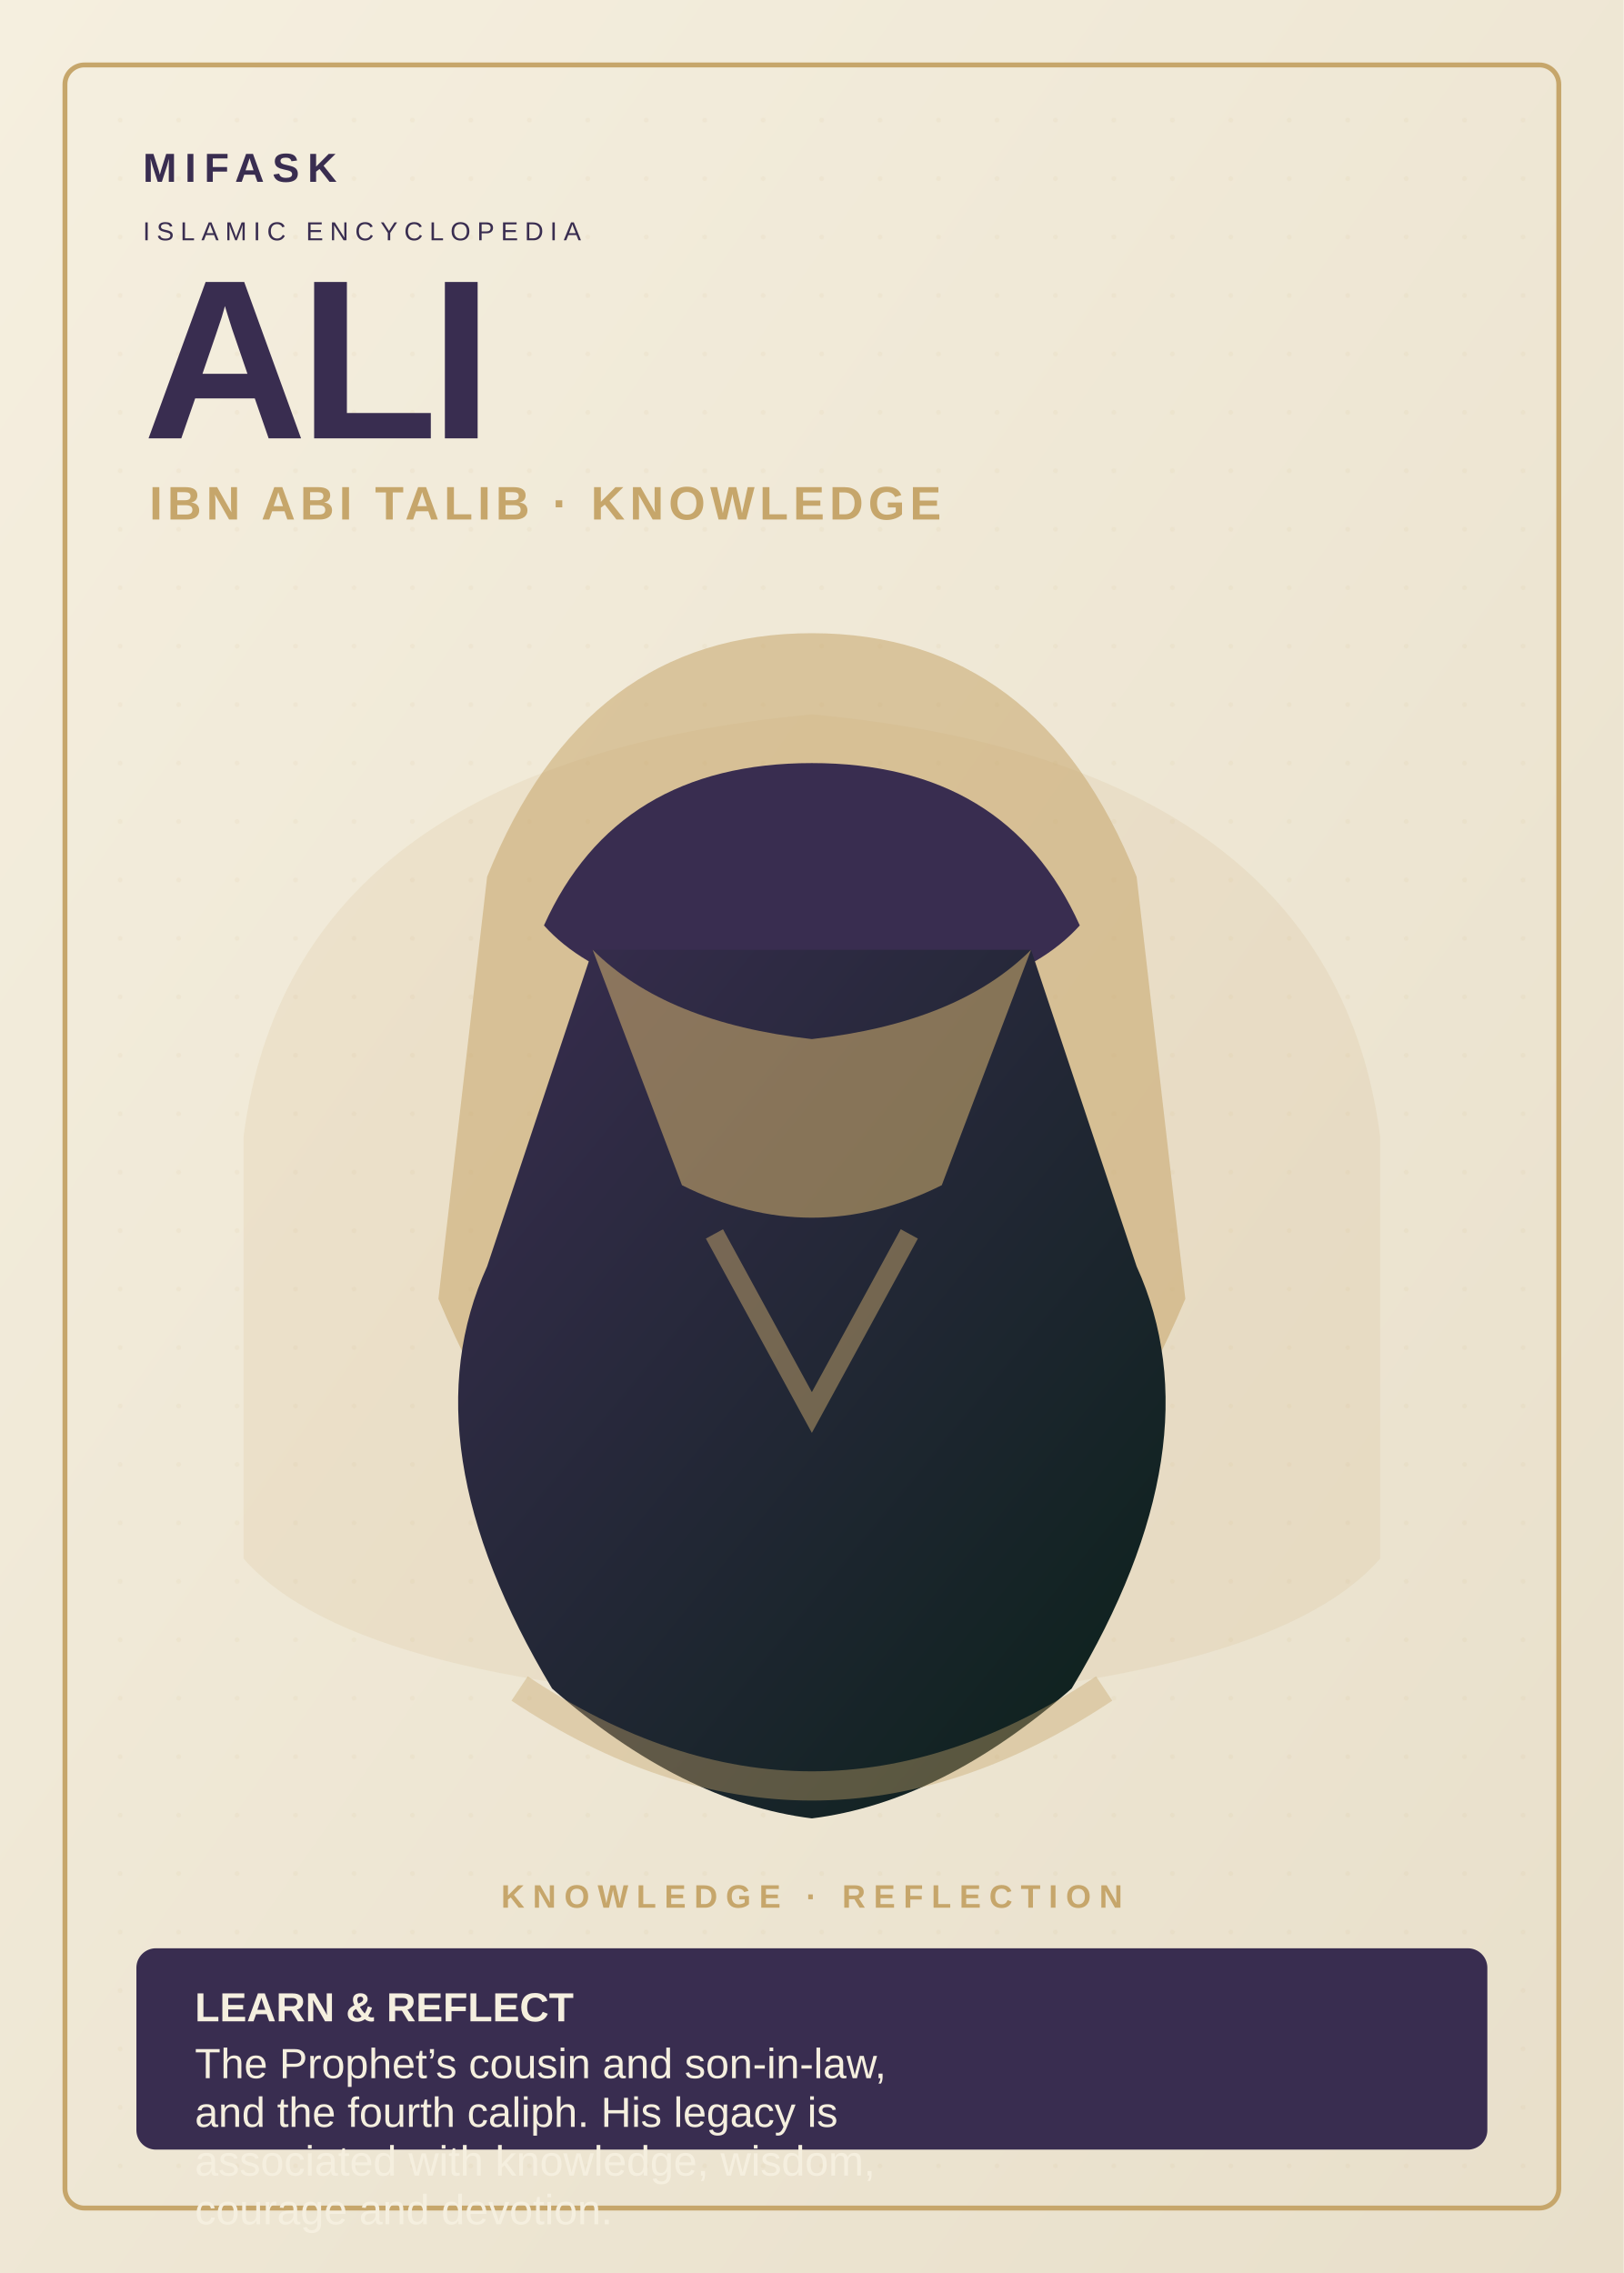
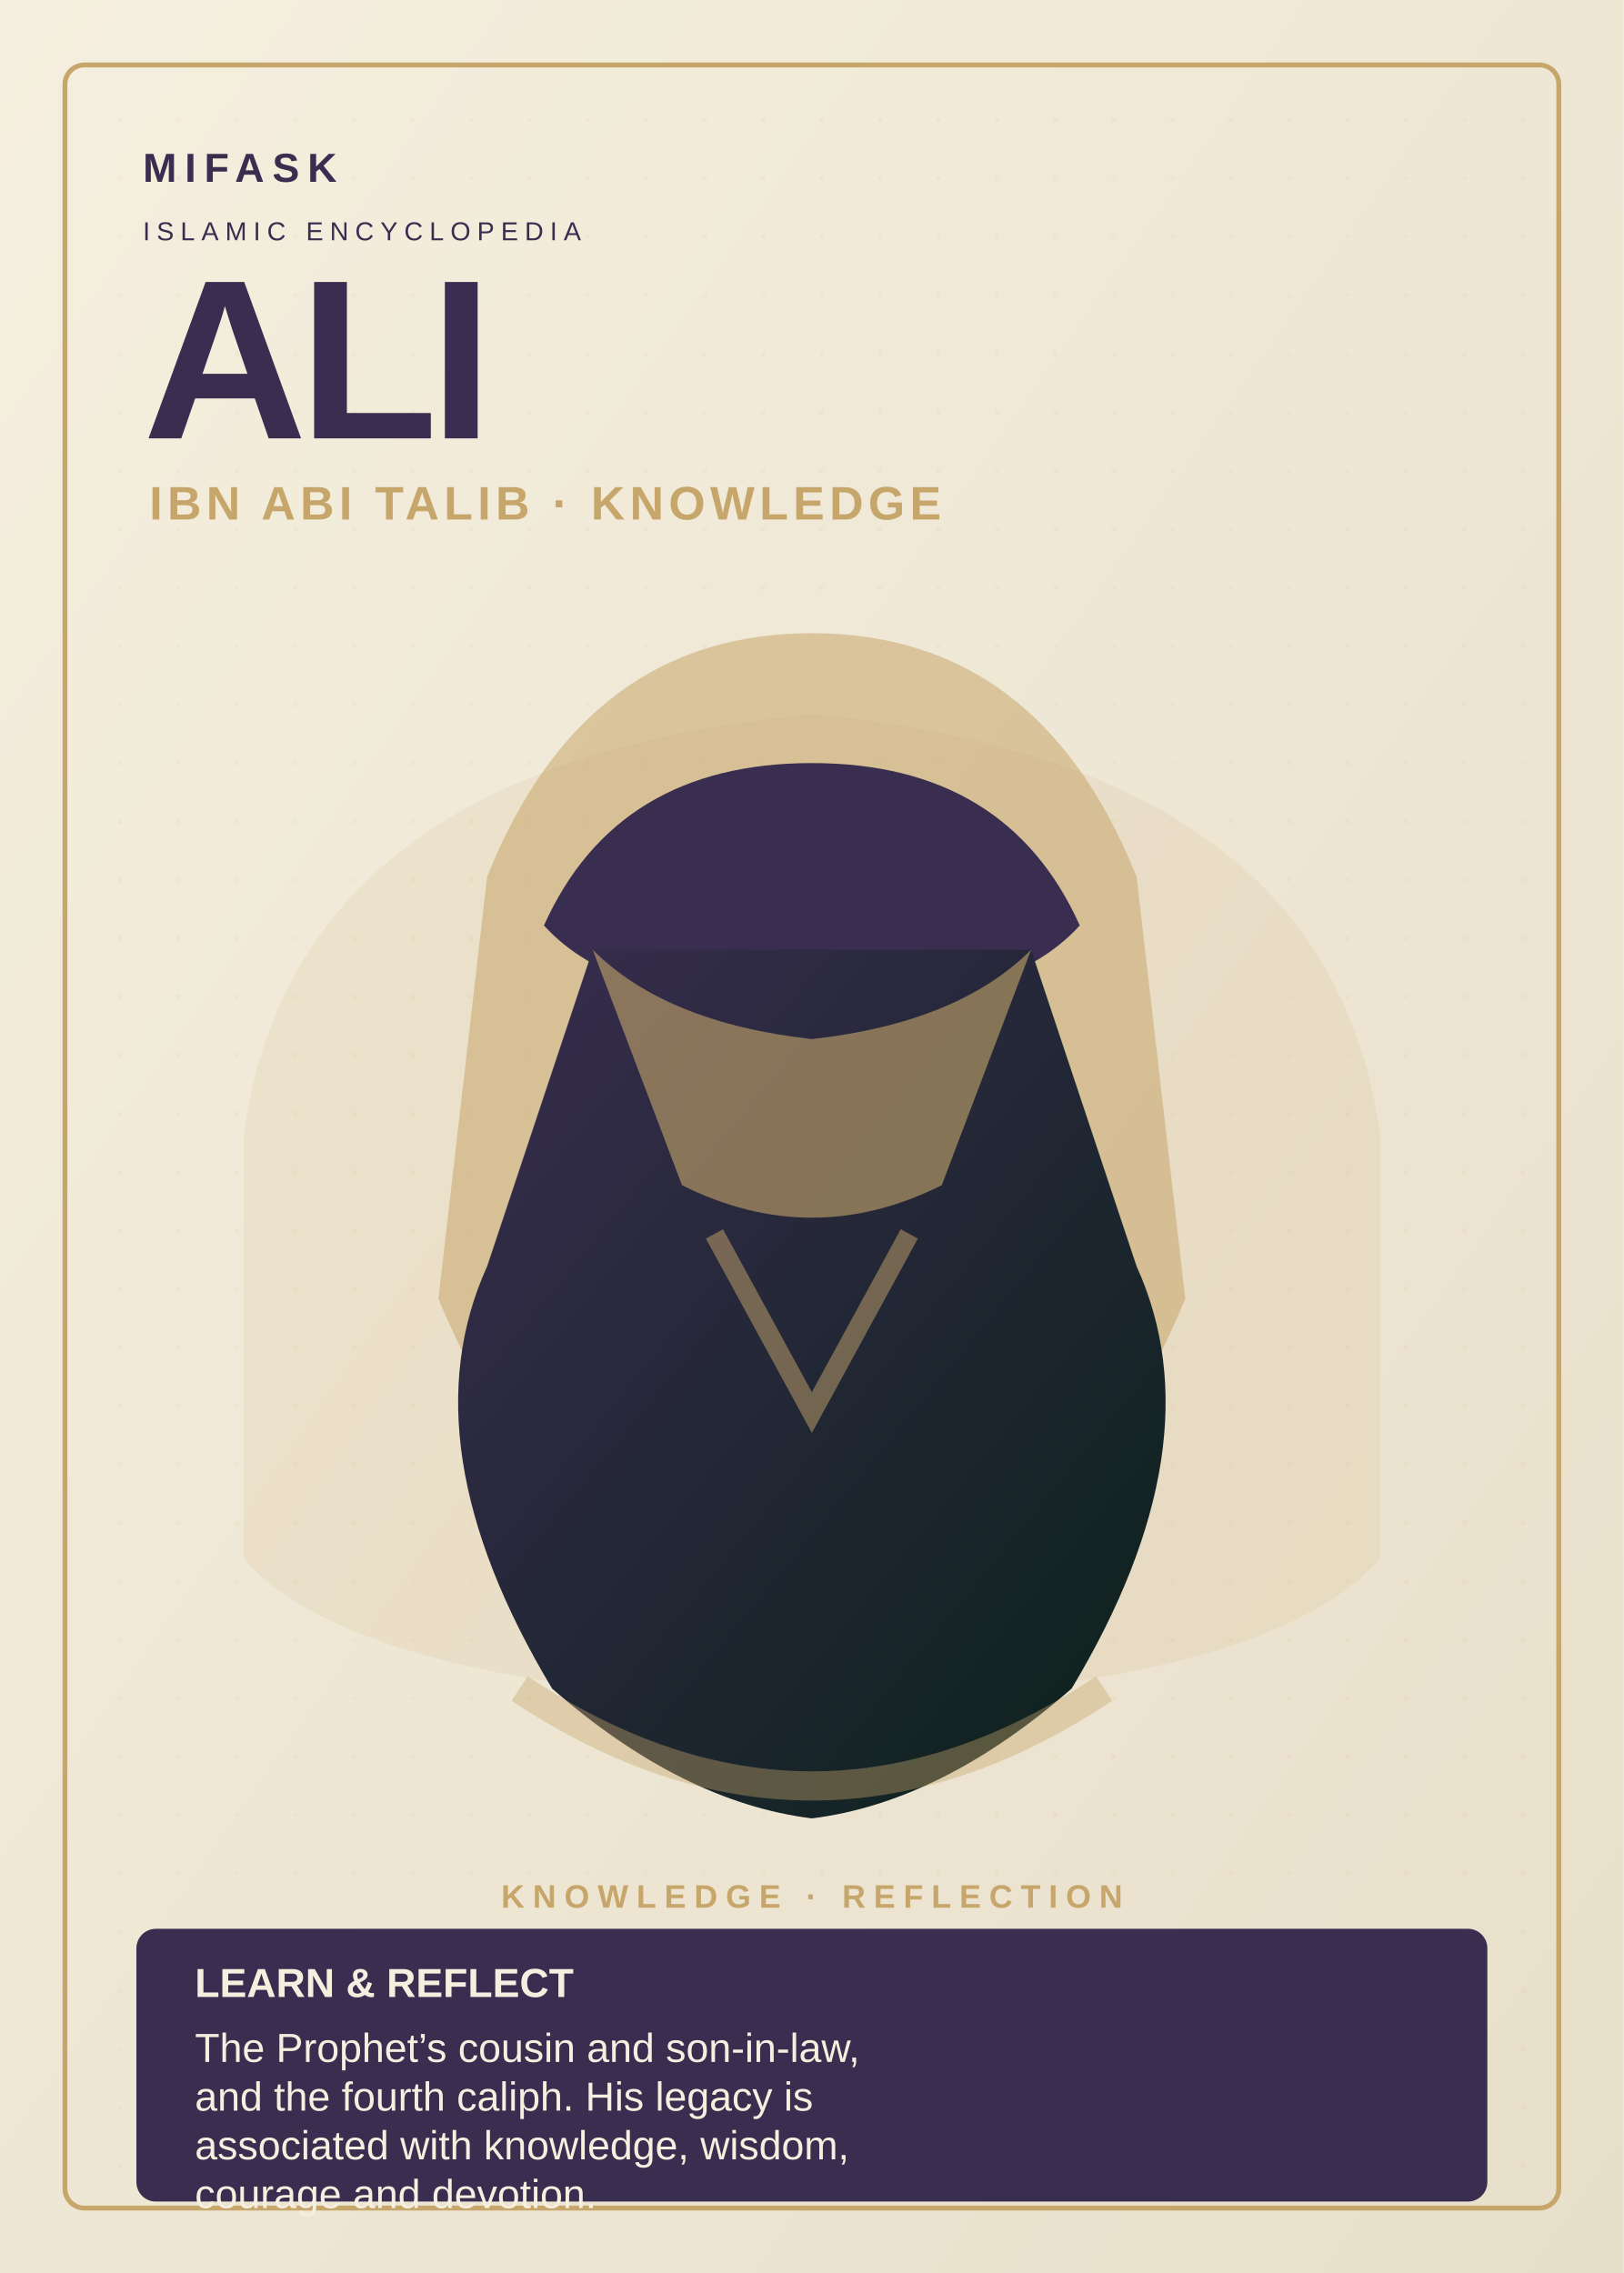
<svg xmlns="http://www.w3.org/2000/svg" viewBox="0 0 1000 1400">
  <defs>
    <linearGradient id="bg" x1="0" y1="0" x2="1" y2="1">
      <stop stop-color="#f5efdf" />
      <stop offset="1" stop-color="#e8dfca" />
    </linearGradient>
    <linearGradient id="cloak" x1="0" y1="0" x2="1" y2="1">
      <stop stop-color="#392d50" />
      <stop offset="1" stop-color="#0a2119" />
    </linearGradient>
    <pattern id="dots" width="36" height="36" patternUnits="userSpaceOnUse">
      <circle cx="2" cy="2" r="1.5" fill="#c6a66b" opacity=".35" />
    </pattern>
  </defs>
  <rect width="1000" height="1400" fill="url(#bg)" />
  <rect x="40" y="40" width="920" height="1320" rx="12" fill="none" stroke="#c6a66b" stroke-width="3" />
  <rect x="56" y="56" width="888" height="1288" rx="6" fill="url(#dots)" opacity=".2" />
  <text x="88" y="112" font-family="Arial,sans-serif" font-size="25" font-weight="900" letter-spacing="5" fill="#392d50">MIFASK</text>
  <text x="88" y="148" font-family="Arial,sans-serif" font-size="16" letter-spacing="4" fill="#392d50">ISLAMIC ENCYCLOPEDIA</text>
  <text x="88" y="270" font-family="Arial,sans-serif" font-size="140" font-weight="900" letter-spacing="-5" fill="#392d50">ALI</text>
  <text x="92" y="320" font-family="Arial,sans-serif" font-size="29" font-weight="700" letter-spacing="3" fill="#c6a66b">IBN ABI TALIB · KNOWLEDGE</text>
  <g>
    <path d="M150 700 Q180 470 500 440 Q820 470 850 700 L850 960 Q780 1040 500 1050 Q220 1040 150 960Z" fill="#c6a66b" opacity=".13" />
    <path d="M300 540 Q360 390 500 390 Q640 390 700 540 L730 800 Q650 990 500 1030 Q350 990 270 800Z" fill="#c6a66b" opacity=".55" />
    <path d="M335 570 Q380 470 500 470 Q620 470 665 570 Q620 620 500 620 Q380 620 335 570Z" fill="#392d50" />
    <path d="M365 585 L300 780 Q250 890 340 1040 Q420 1110 500 1120 Q580 1110 660 1040 Q750 890 700 780 L635 585Z" fill="url(#cloak)" />
    <path d="M365 585 Q410 630 500 640 Q590 630 635 585 L580 730 Q500 770 420 730Z" fill="#c6a66b" opacity=".6" />
    <path d="M440 760 L500 870 L560 760" fill="none" stroke="#c6a66b" stroke-width="12" opacity=".5" />
    <path d="M320 1040 Q500 1160 680 1040" fill="none" stroke="#c6a66b" stroke-width="18" opacity=".4" />
  </g>
  <text x="500" y="1175" text-anchor="middle" font-family="Arial,sans-serif" font-size="20" font-weight="900" letter-spacing="5" fill="#c6a66b">KNOWLEDGE · REFLECTION</text>
-   <rect x="84" y="1200" width="832" height="124" rx="12" fill="#392d50" />
-   <text x="120" y="1245" font-family="Arial,sans-serif" font-size="25" font-weight="700" fill="#f5efdf">LEARN &amp; REFLECT</text>
-   <text x="120" y="1280" font-family="Arial,sans-serif" font-size="26" fill="#f5efdf">The Prophet’s cousin and son-in-law,</text>
-   <text x="120" y="1310" font-family="Arial,sans-serif" font-size="26" fill="#f5efdf">and the fourth caliph. His legacy is</text>
-   <text x="120" y="1340" font-family="Arial,sans-serif" font-size="26" fill="#f5efdf">associated with knowledge, wisdom,</text>
-   <text x="120" y="1370" font-family="Arial,sans-serif" font-size="26" fill="#f5efdf">courage and devotion.</text>
+   <rect x="84" y="1188" width="832" height="168" rx="12" fill="#392d50" />
+   <text x="120" y="1230" font-family="Arial,sans-serif" font-size="25" font-weight="700" fill="#f5efdf">LEARN &amp; REFLECT</text>
+   <text x="120" y="1270" font-family="Arial,sans-serif" font-size="25" fill="#f5efdf">The Prophet’s cousin and son-in-law,</text>
+   <text x="120" y="1300" font-family="Arial,sans-serif" font-size="25" fill="#f5efdf">and the fourth caliph. His legacy is</text>
+   <text x="120" y="1330" font-family="Arial,sans-serif" font-size="25" fill="#f5efdf">associated with knowledge, wisdom,</text>
+   <text x="120" y="1360" font-family="Arial,sans-serif" font-size="25" fill="#f5efdf">courage and devotion.</text>
</svg>
